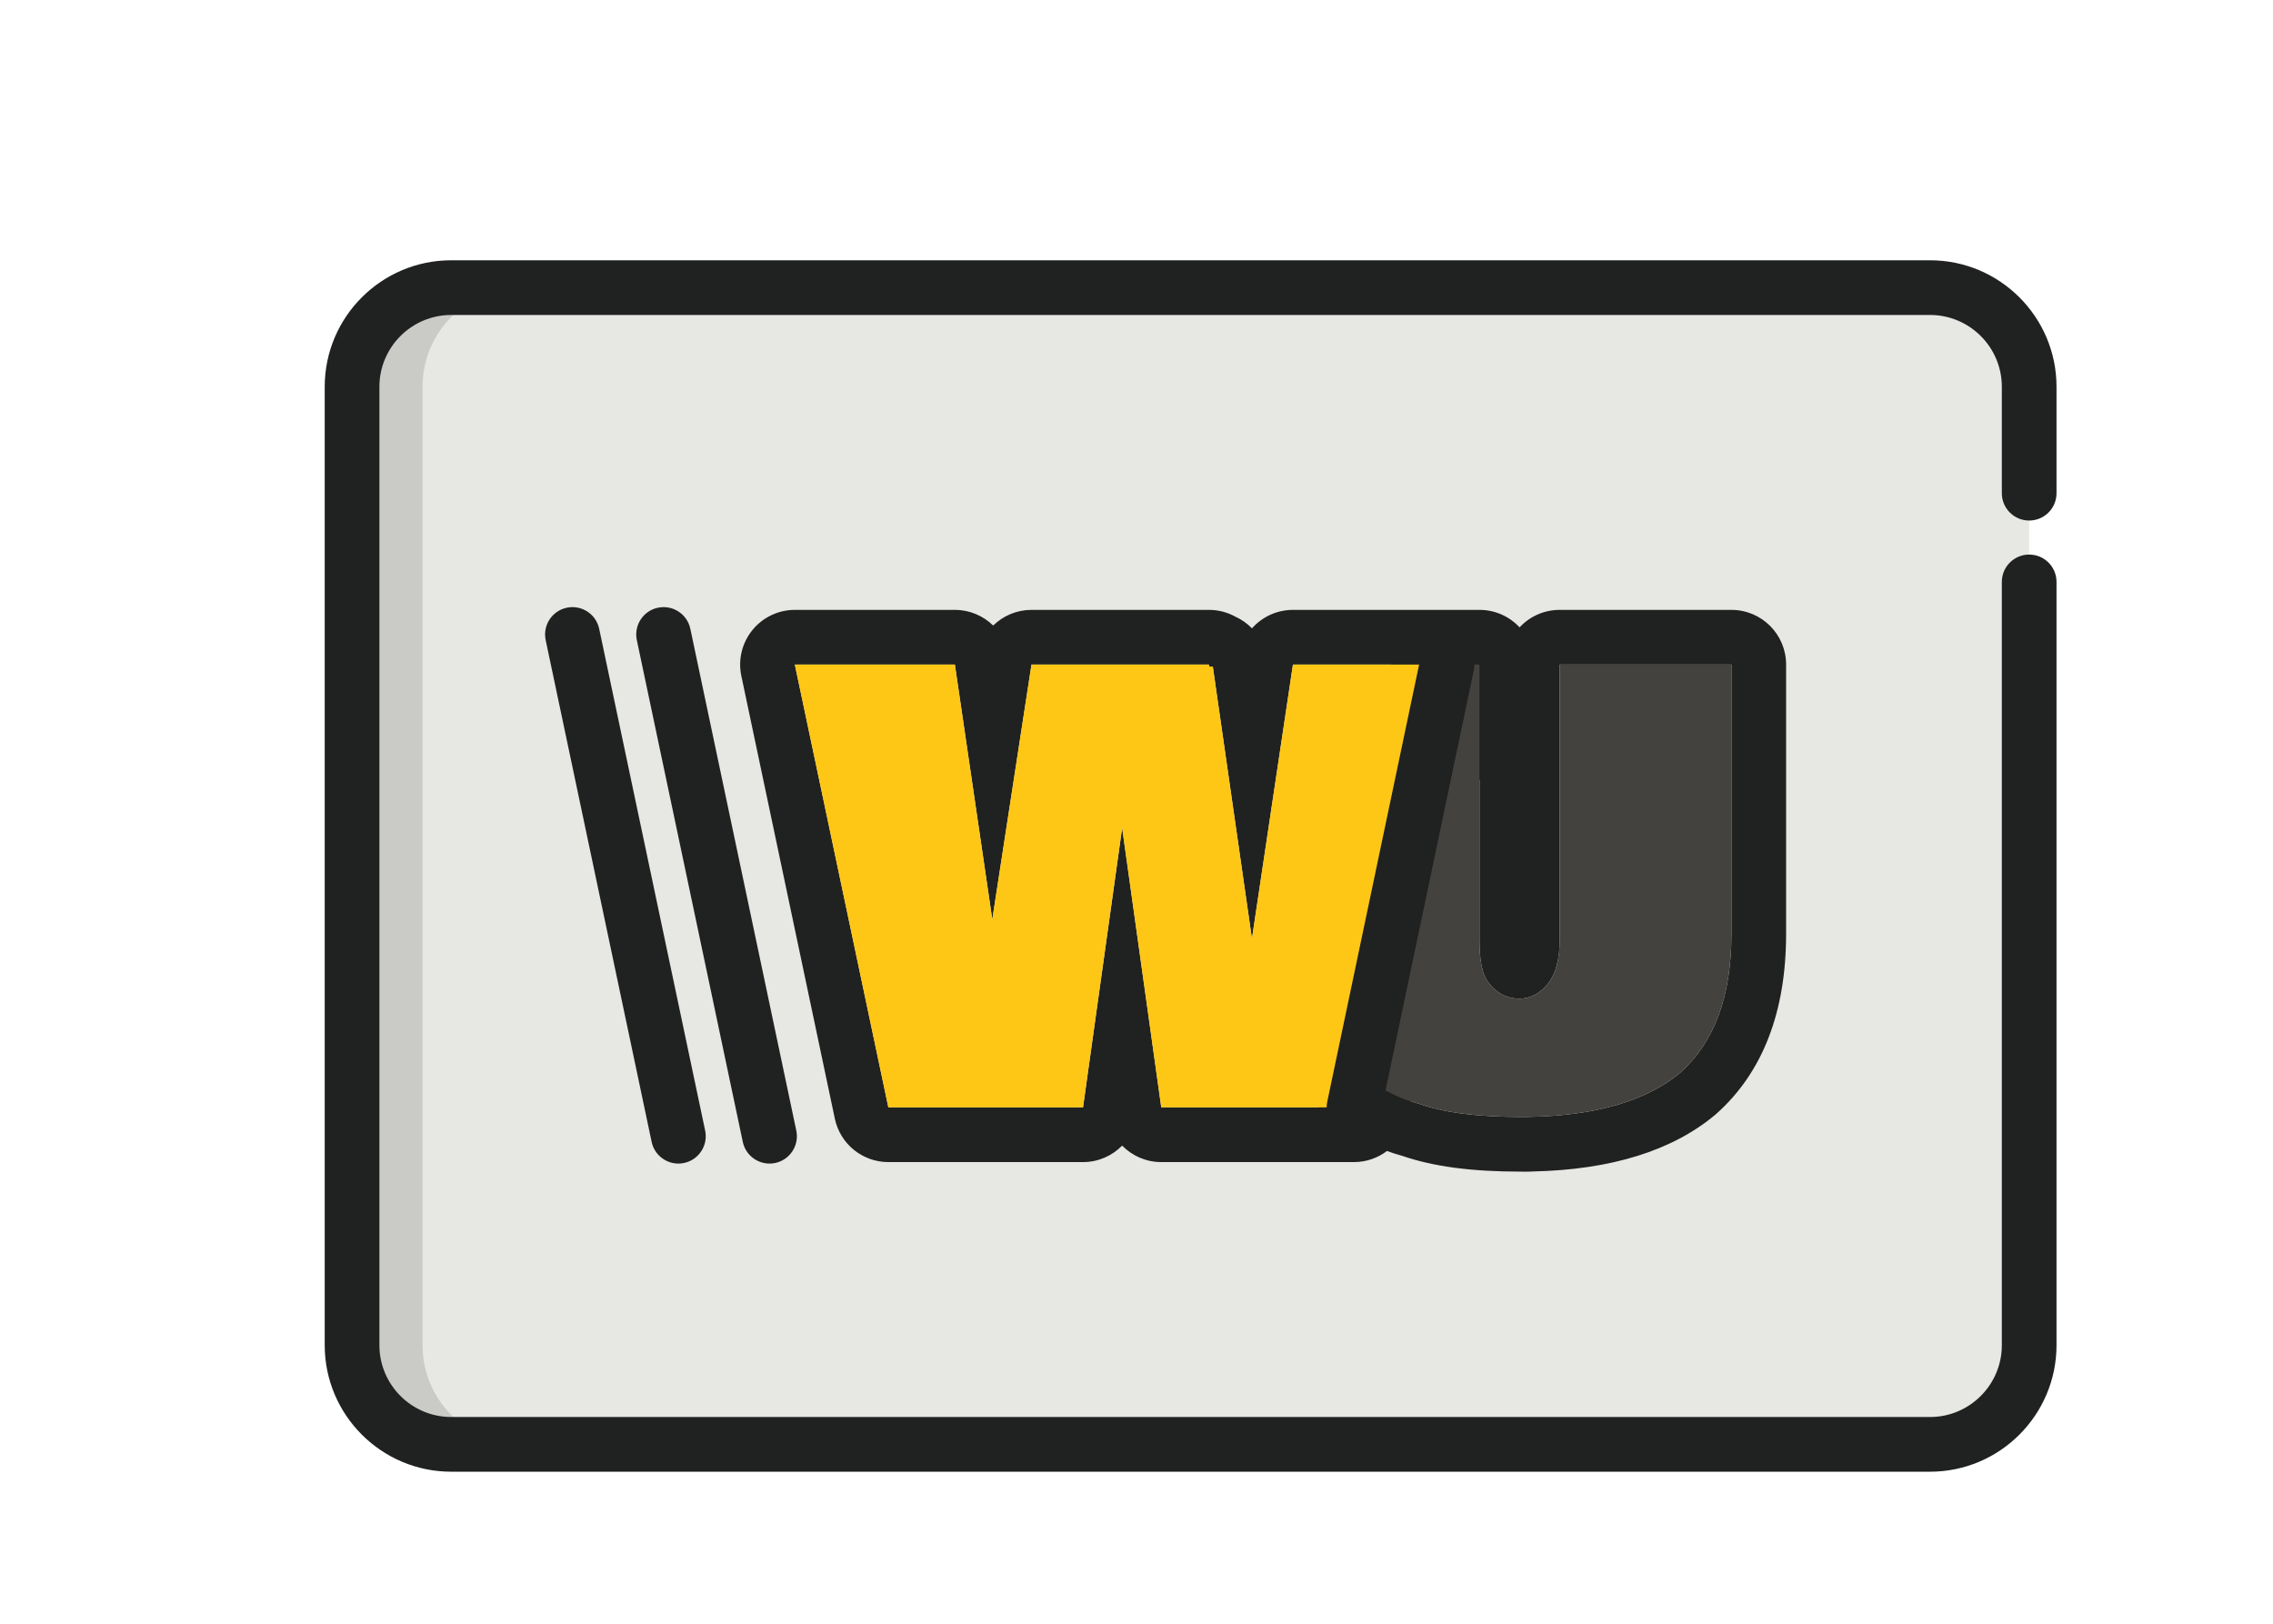
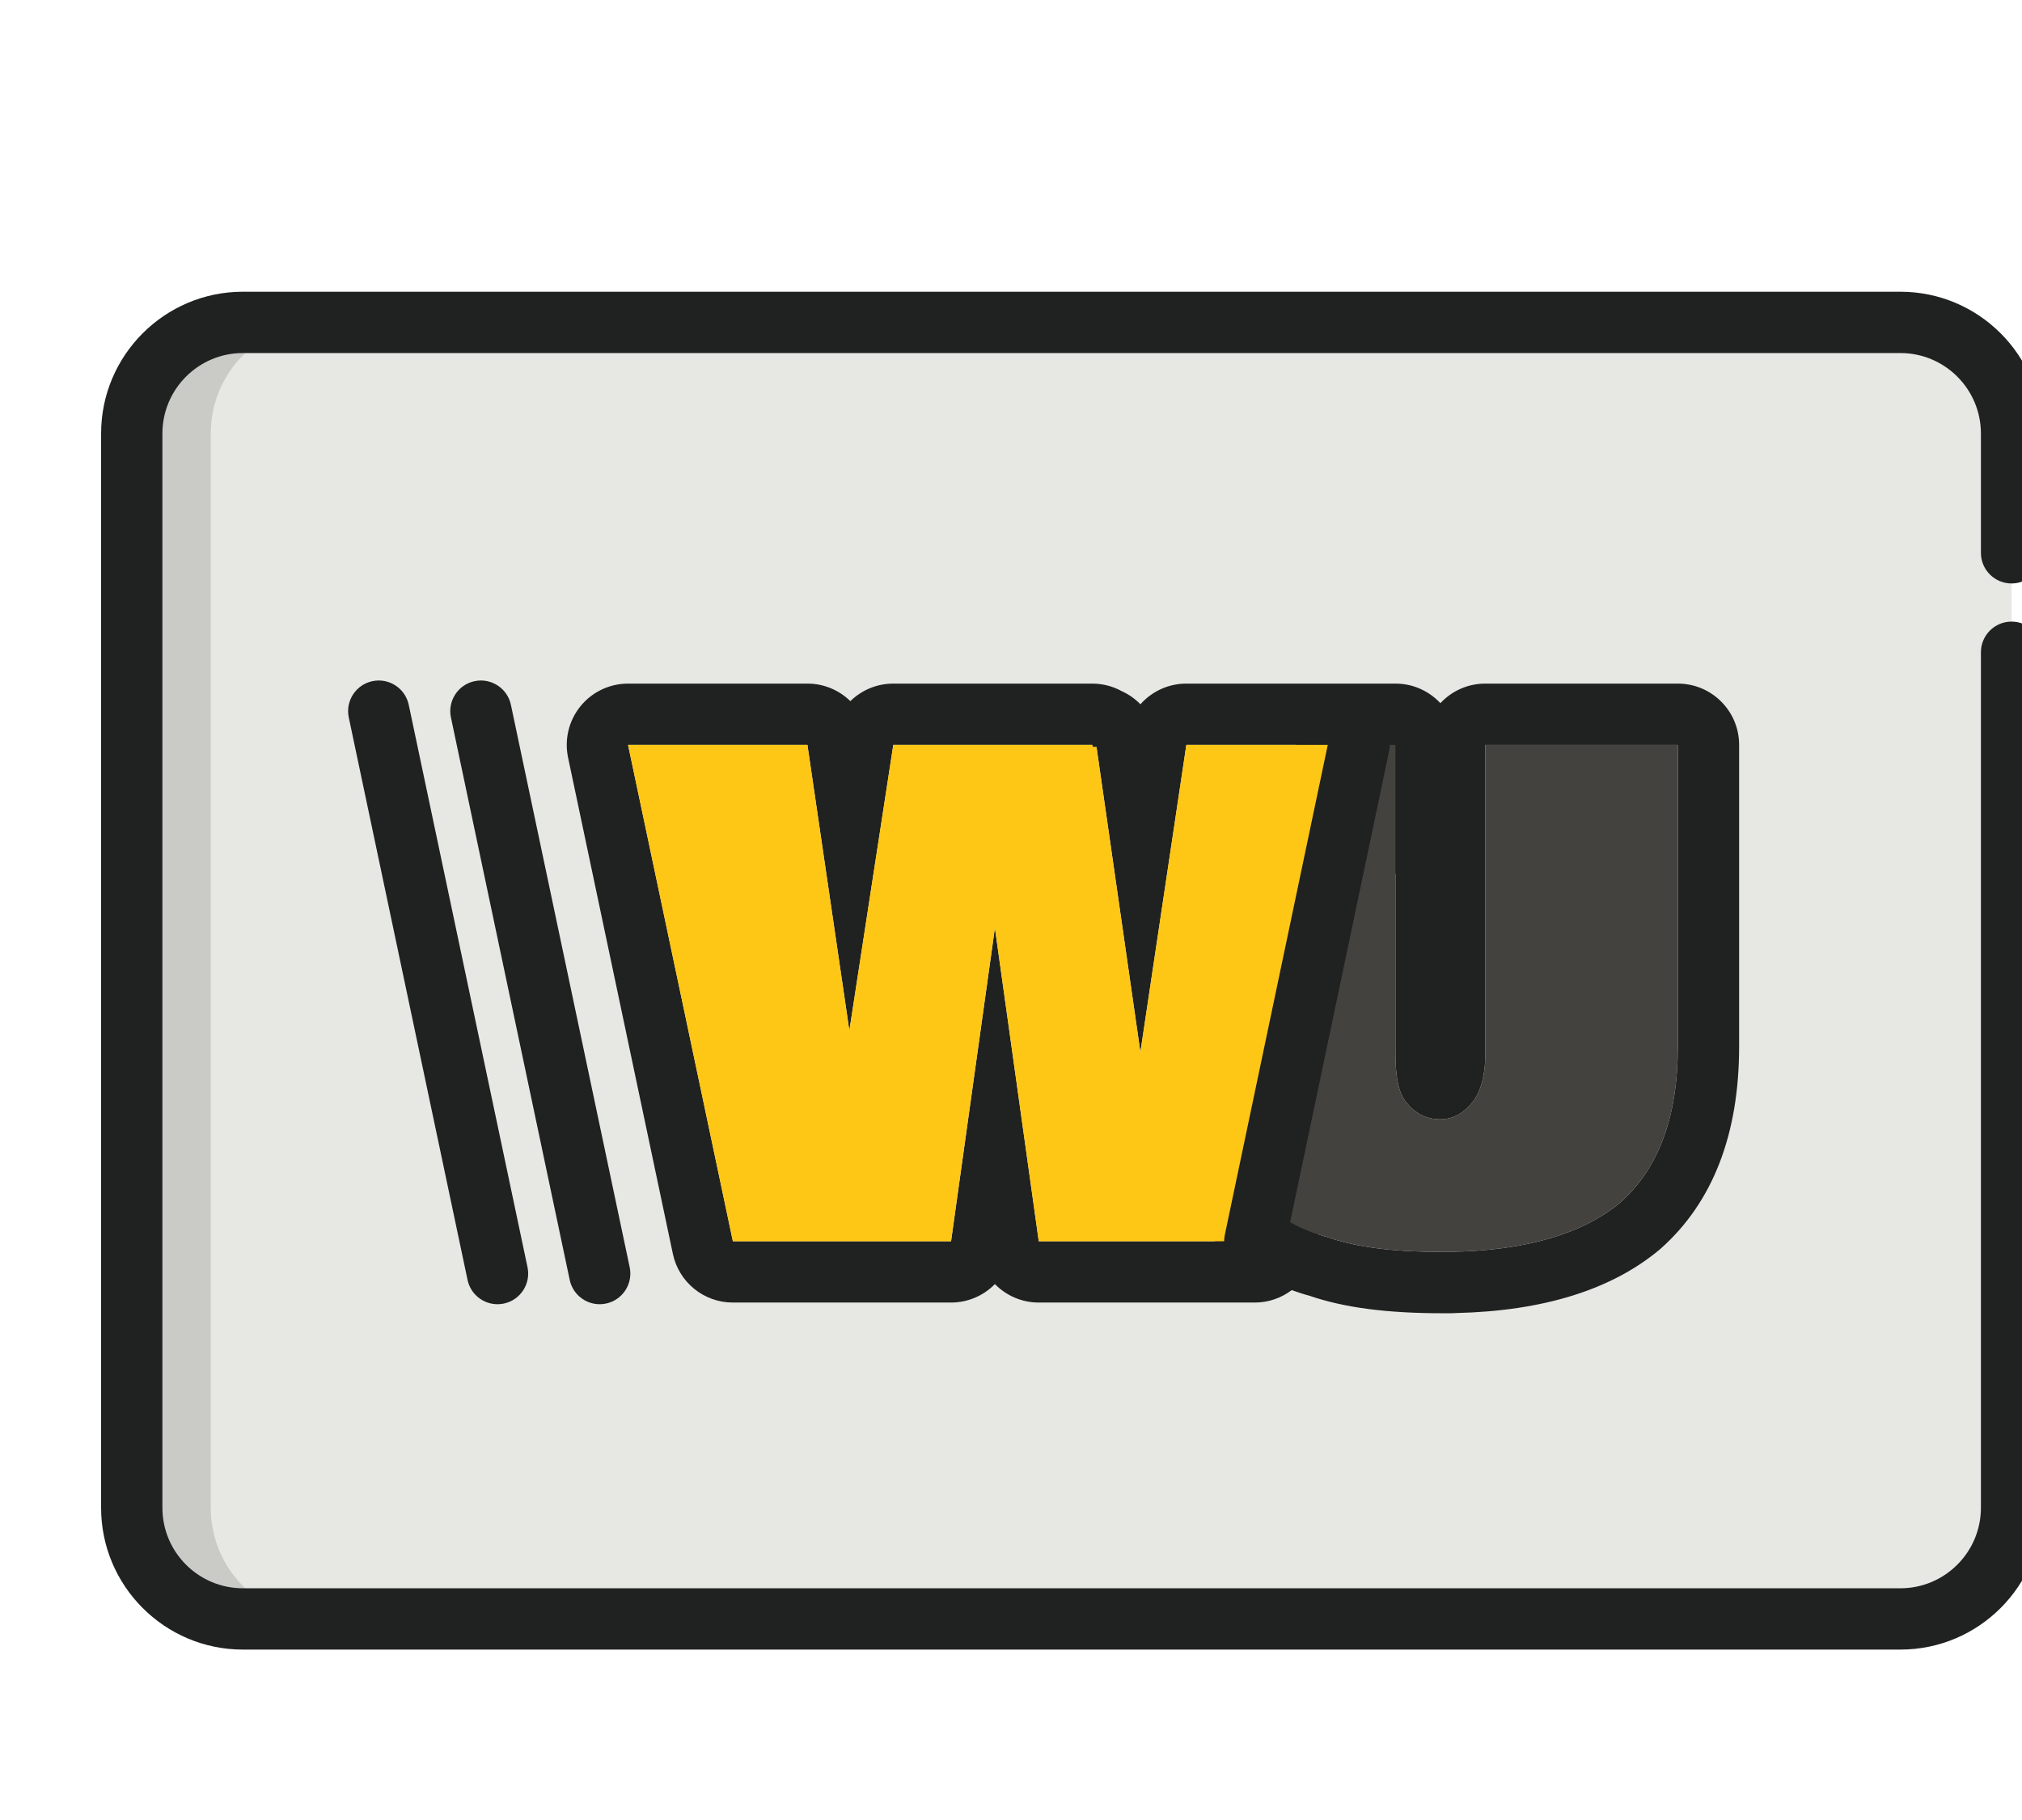
- <svg xmlns="http://www.w3.org/2000/svg" version="1.1" viewBox="0 0 480 480" width="56" height="40">
+ <svg xmlns="http://www.w3.org/2000/svg" version="1.1" viewBox="0 0 480 480" width="50" height="45">
  <path style="fill:#E7E8E3;" d="M503.916,397.66c0,16.188-13.122,29.311-29.309,29.311H37.393c-16.188,0-29.309-13.124-29.309-29.311  V114.336c0-16.188,13.122-29.31,29.309-29.31h437.212c16.188,0,29.309,13.123,29.309,29.31v283.325L503.916,397.66L503.916,397.66z" />
  <path style="fill:#202121;" d="M415.886,180.29h-32.161h-18.621c-4.68,0-8.896,1.989-11.848,5.166  c-2.952-3.178-7.168-5.166-11.848-5.166h-9.593c-0.077,0-0.151,0.009-0.227,0.01c-0.065-0.001-0.128-0.01-0.193-0.01h-36.113h-9.03  c-4.779,0-9.129,2.088-12.11,5.455c-1.407-1.443-3.076-2.62-4.927-3.457c-2.321-1.277-4.98-1.998-7.788-1.998h-52.474  c-4.374,0-8.389,1.748-11.325,4.628c-2.935-2.879-6.948-4.628-11.324-4.628h-1.61H138.99c-4.875,0-9.489,2.199-12.559,5.986  c-3.07,3.787-4.267,8.755-3.26,13.524l27.646,130.902c1.579,7.477,8.177,12.827,15.819,12.827h53.038h4.514  c4.498,0,8.612-1.85,11.566-4.871c2.953,3.021,7.069,4.871,11.566,4.871h0.564h55.858h0.564c3.626,0,7.01-1.216,9.741-3.281  c1.514,0.549,3.046,1.053,4.608,1.468c9.207,3.159,20.412,4.633,35.162,4.633h2.26c0.443,0,0.882-0.018,1.317-0.054  c22.928-0.527,40.959-6.132,53.606-16.669c0.133-0.111,0.264-0.224,0.393-0.34c13.709-12.189,20.66-30.113,20.66-53.275v-79.555  C432.055,187.529,424.816,180.29,415.886,180.29z M306.425,317.204l25.269-120.181h0.26L306.455,317.23  C306.447,317.221,306.435,317.213,306.425,317.204z M247.321,327.36l-11.565-82.617l-11.567,82.617h-4.514h-53.038l-27.646-130.902  h45.703h1.61l11.062,75.336l11.587-75.336h52.474l0.085,0.565h1.044l11.573,80.451l12.122-81.016h9.03h20.011l-24.689,117.42  c-1.01,4.801,0.229,9.741,3.252,13.482h-45.97h-0.566l0,0H247.321z M415.886,276.012c0,18.62-5.079,32.162-15.235,41.192  c-9.782,8.15-24.817,12.626-44.568,12.946l-0.005,0.03h-2.26c-12.412,0-22.567-1.13-30.467-3.95  c-0.731-0.182-1.442-0.393-2.147-0.614l20.202-95.237v47.329c0,5.64,0.565,10.156,2.821,12.976c2.256,2.821,5.079,4.514,9.025,4.514  c3.387,0,6.21-1.693,8.466-4.514c2.256-2.82,3.386-7.336,3.386-12.411v-81.814h18.621h32.161v79.555l0,0V276.012z" />
  <g style="opacity:0.15;">
    <path style="fill:#202121;" d="M28.922,397.66V114.336c0-16.188,13.124-29.31,29.311-29.31h-20.84   C21.206,85.024,8.084,98.148,8.084,114.335v283.324c0,16.188,13.122,29.311,29.309,29.311h20.84   C42.047,426.971,28.922,413.847,28.922,397.66z" />
  </g>
  <polygon style="fill:#FFC715;" points="331.275,197.023 331.393,196.458 295.281,196.458 286.251,196.458 274.129,277.474   262.556,197.023 261.511,197.023 261.426,196.458 208.952,196.458 197.365,271.793 186.303,196.458 186.303,196.458   184.693,196.458 138.989,196.458 166.636,327.36 219.674,327.36 224.188,327.36 235.756,244.743 247.321,327.36 247.886,327.36   303.743,327.36 304.307,327.36 331.955,197.023 " />
  <path style="fill:#44423E;" d="M383.725,196.458h-18.621v81.814c0,5.075-1.13,9.59-3.386,12.411  c-2.256,2.821-5.079,4.515-8.465,4.515c-3.946,0-6.769-1.693-9.025-4.515c-2.256-2.82-2.821-7.336-2.821-12.976v-81.25h-9.593  l-25.389,120.746c4.512,3.949,10.157,7.335,16.927,9.025c7.9,2.821,18.055,3.95,30.467,3.95h2.26l0.005-0.03  c19.749-0.319,34.786-4.796,44.568-12.946c10.156-9.03,15.235-22.571,15.235-41.192v-79.555h-32.163L383.725,196.458  L383.725,196.458z" />
  <g>
    <path style="fill:#202121;" d="M131.503,343.97c-3.74,0-7.098-2.611-7.901-6.416L92.275,189.229   c-0.923-4.369,1.87-8.658,6.239-9.58c4.368-0.924,8.658,1.87,9.58,6.239l31.327,148.326c0.923,4.369-1.87,8.658-6.239,9.58   C132.619,343.913,132.057,343.97,131.503,343.97z" />
    <path style="fill:#202121;" d="M104.556,343.97c-3.74,0-7.098-2.611-7.901-6.416L65.328,189.229   c-0.923-4.369,1.87-8.658,6.239-9.58c4.365-0.924,8.658,1.87,9.58,6.239l31.326,148.326c0.923,4.369-1.87,8.658-6.239,9.58   C105.671,343.913,105.11,343.97,104.556,343.97z" />
    <path style="fill:#202121;" d="M474.607,435.056H37.393C16.774,435.056,0,418.28,0,397.66V114.336   c0-20.62,16.774-37.394,37.393-37.394h437.212c20.619,0,37.393,16.775,37.393,37.394v31.459c0,4.466-3.62,8.084-8.084,8.084   c-4.466,0-8.084-3.618-8.084-8.084v-31.459c0-11.704-9.522-21.226-21.225-21.226H37.393c-11.703-0.001-21.225,9.521-21.225,21.225   v283.324c0,11.705,9.522,21.227,21.225,21.227h437.212c11.703,0,21.225-9.522,21.225-21.227V172.023   c0-4.466,3.618-8.084,8.084-8.084c4.465,0,8.084,3.618,8.084,8.084V397.66C512,418.28,495.226,435.056,474.607,435.056z" />
    <path style="fill:#202121;" d="M304.316,335.446c-0.552,0-1.11-0.057-1.671-0.175c-4.37-0.918-7.167-5.204-6.25-9.574   l27.507-130.902c0.918-4.371,5.214-7.167,9.574-6.25c4.37,0.918,7.167,5.204,6.25,9.574l-27.507,130.902   C311.419,332.831,308.059,335.446,304.316,335.446z" />
  </g>
  <g>
</g>
  <g>
</g>
  <g>
</g>
  <g>
</g>
  <g>
</g>
  <g>
</g>
  <g>
</g>
  <g>
</g>
  <g>
</g>
  <g>
</g>
  <g>
</g>
  <g>
</g>
  <g>
</g>
  <g>
</g>
  <g>
</g>
</svg>
